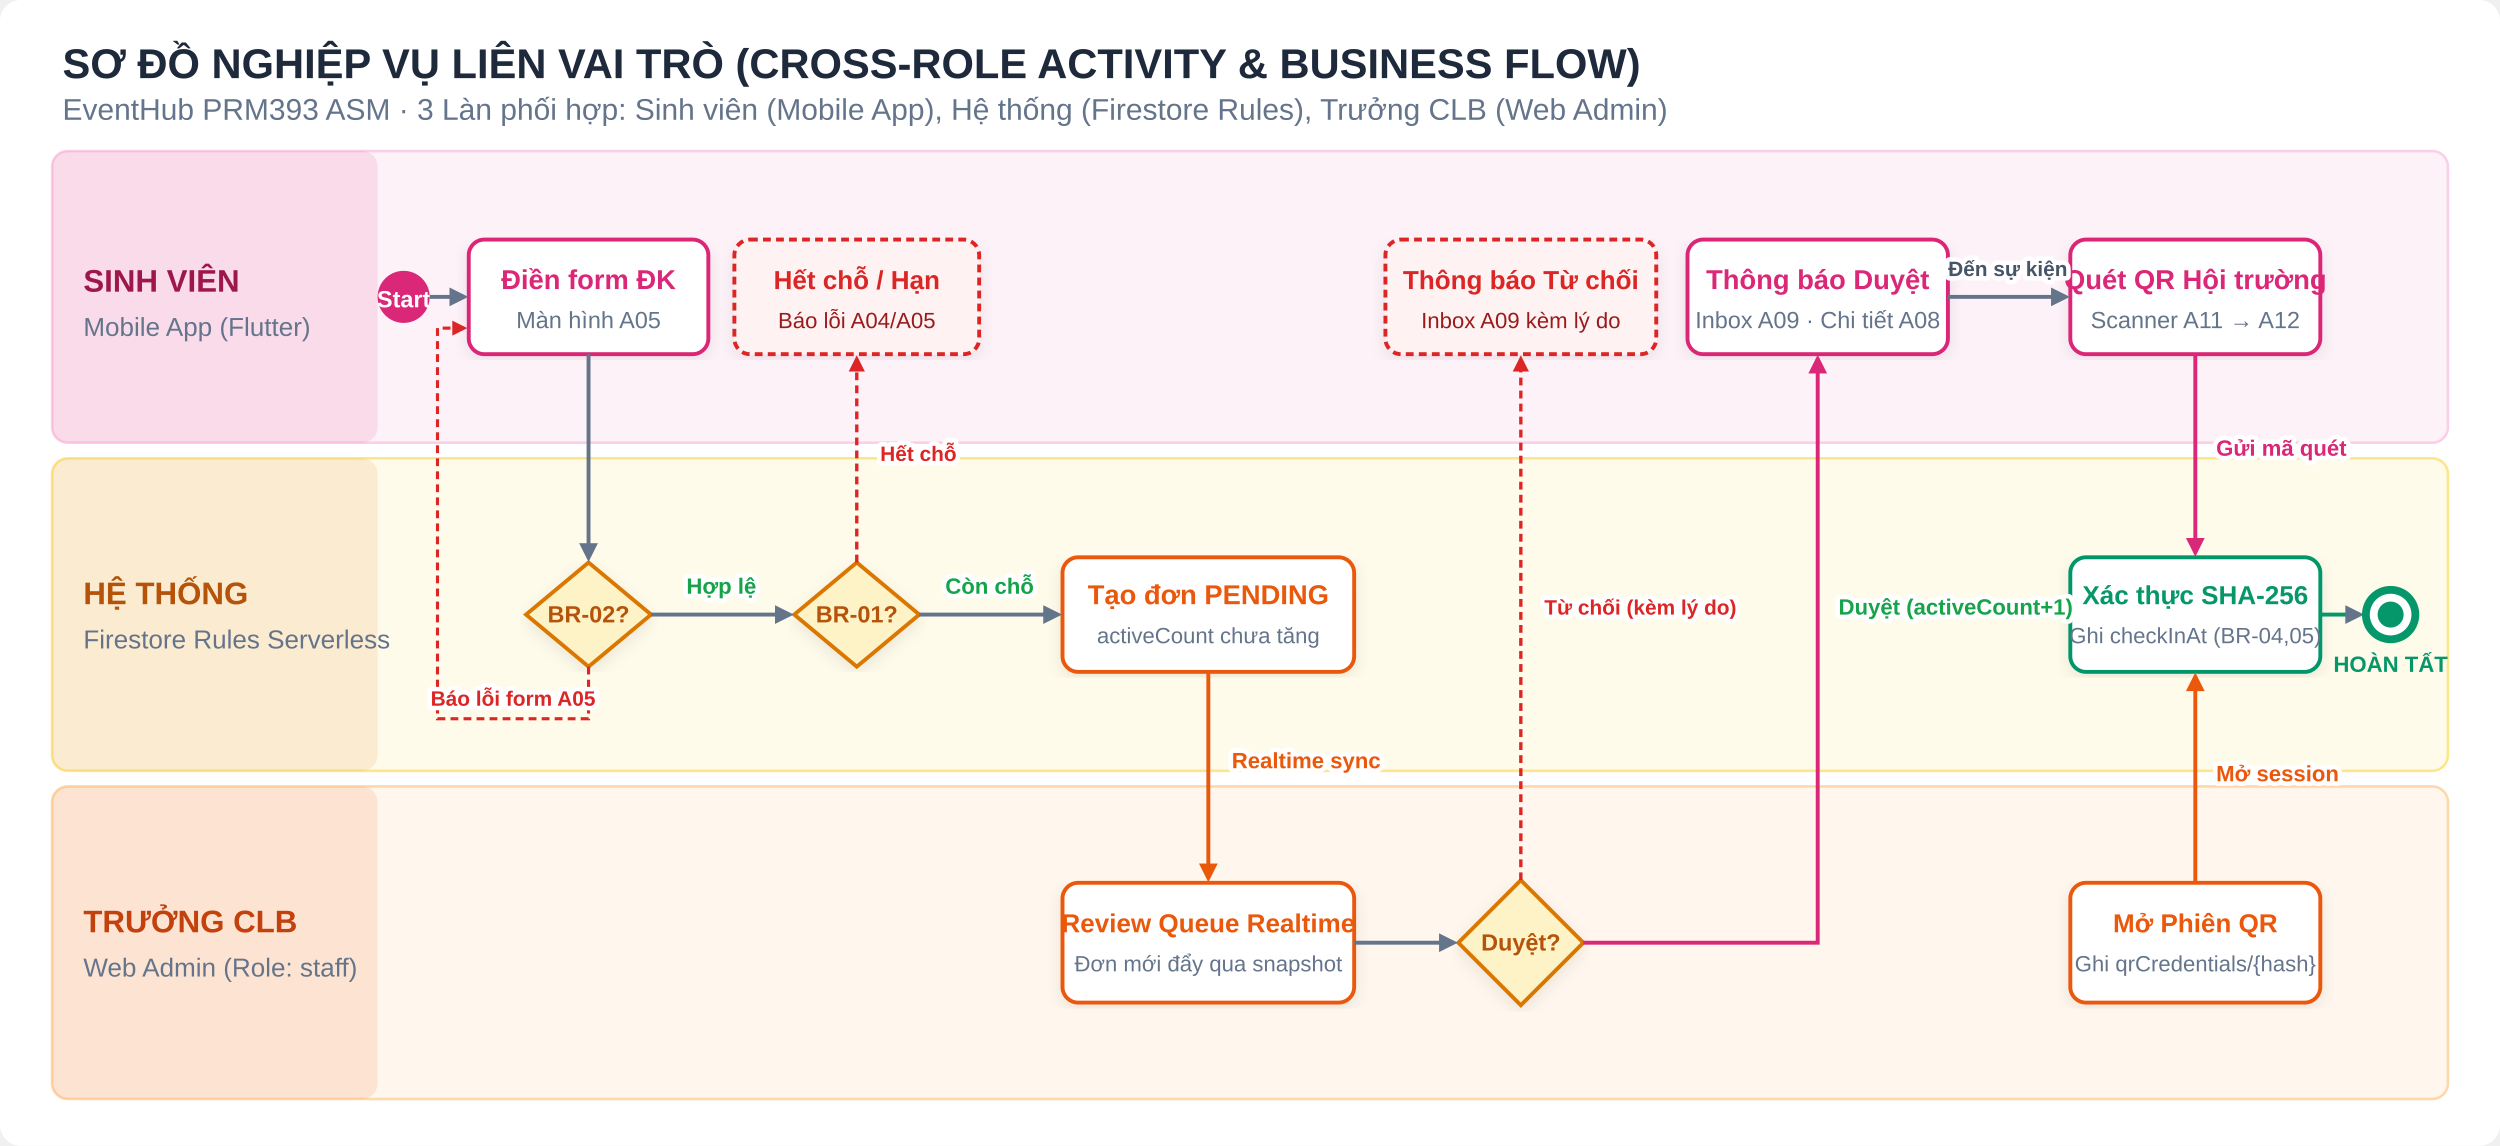
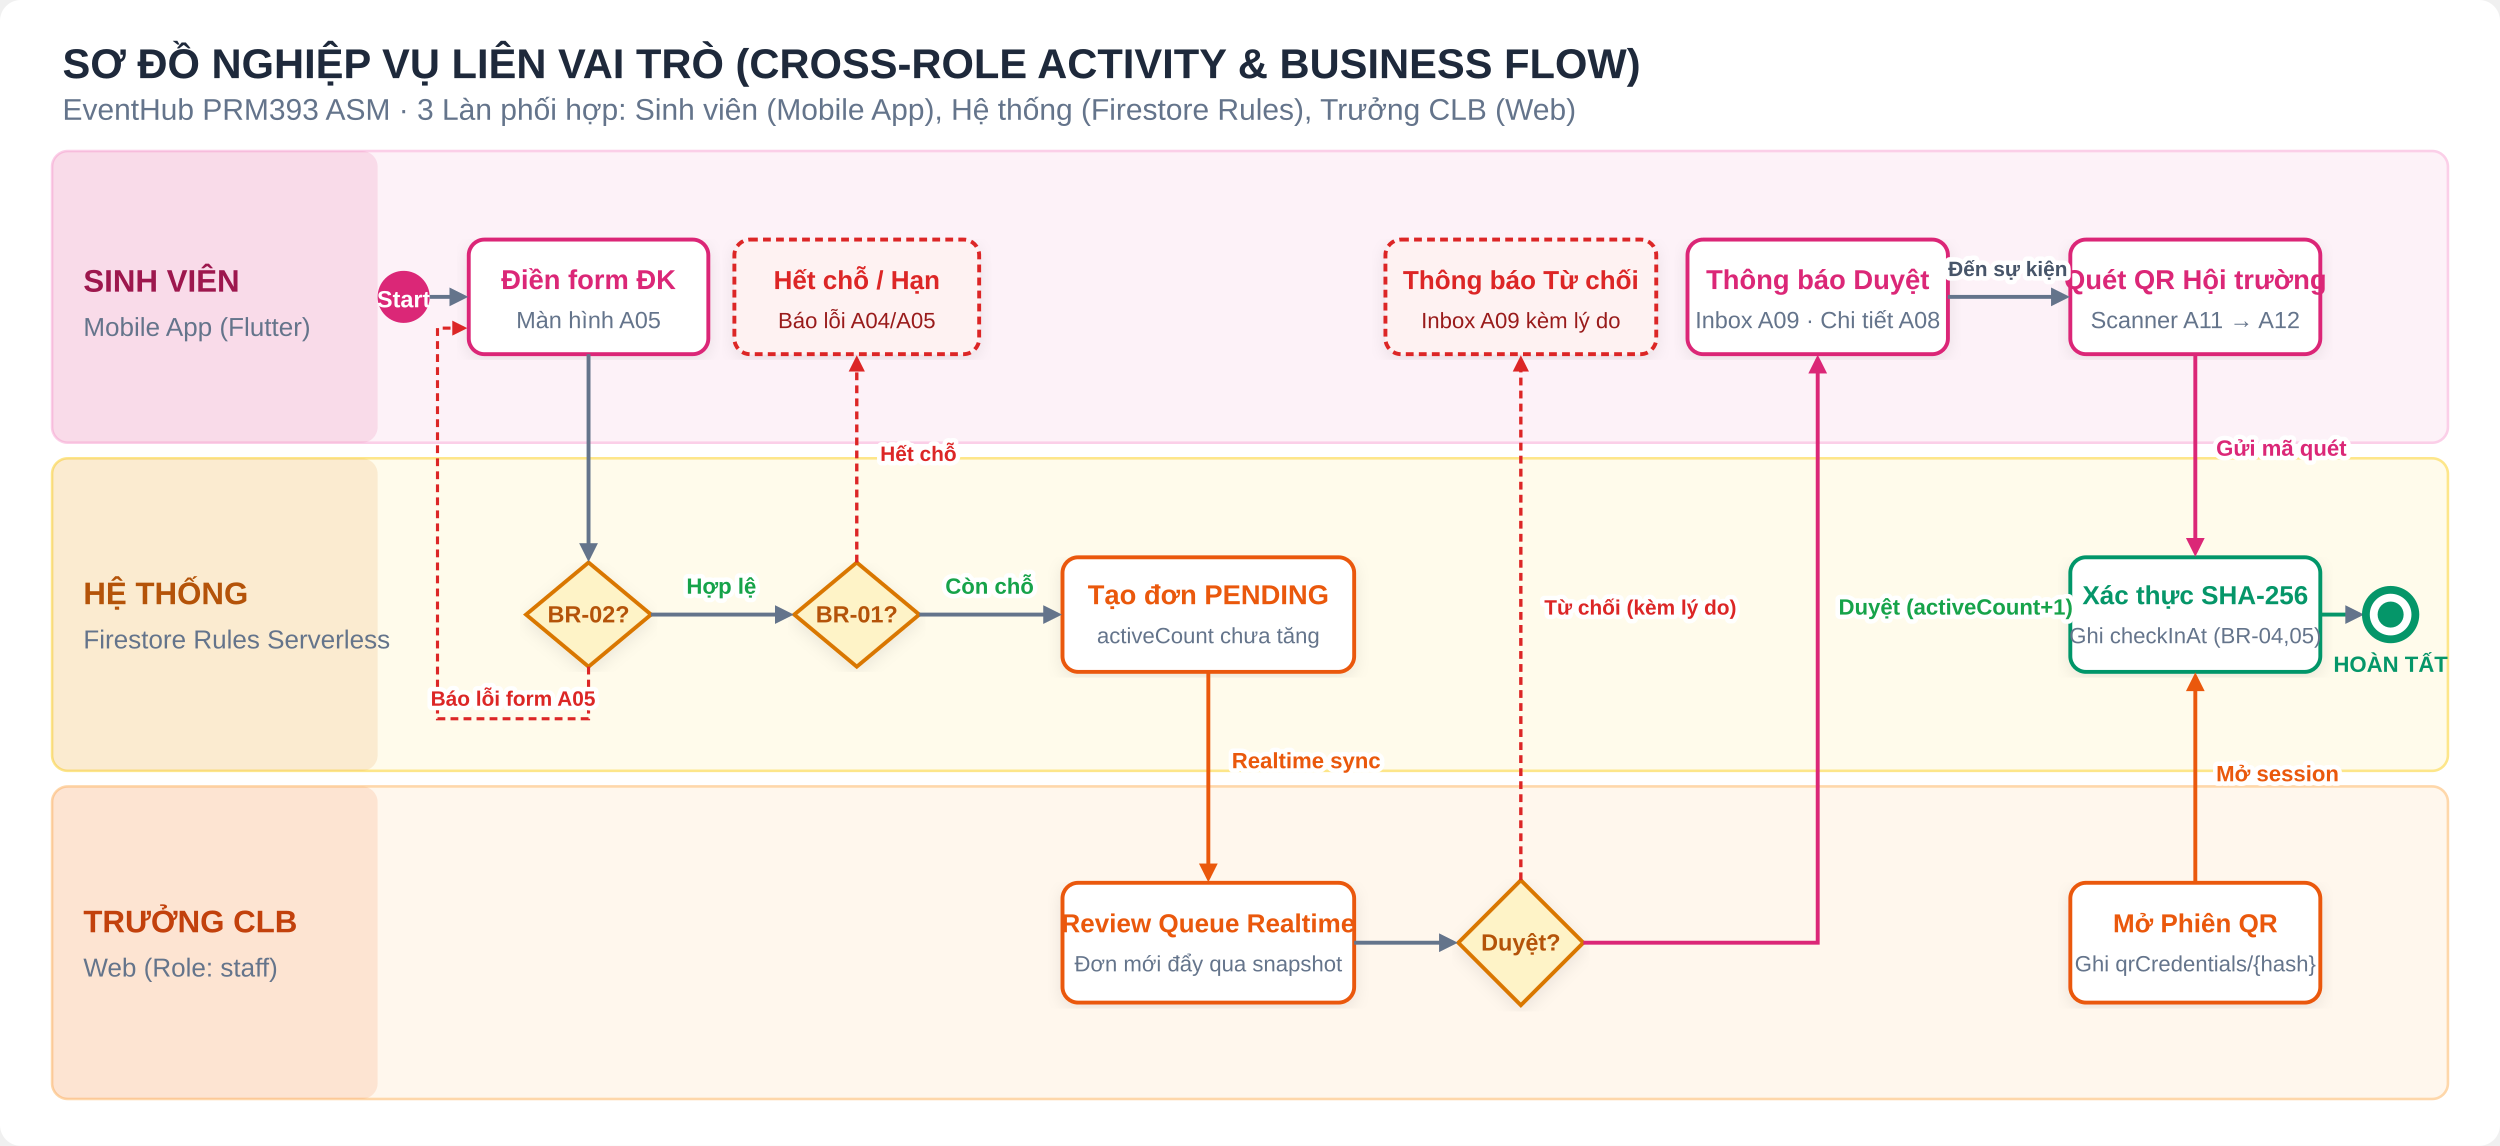
<svg xmlns="http://www.w3.org/2000/svg" viewBox="0 0 960 440" width="100%" height="100%">
  <defs>
    <style>
      .lbl { font-family: Calibri, Arial, sans-serif; font-size: 8.5px; font-weight: 700; paint-order: stroke fill; stroke: #FFFFFF; stroke-width: 3.5px; stroke-linejoin: round; }
      .lbl-green { fill: #16A34A; }
      .lbl-red { fill: #DC2626; font-size: 8px; }
      .lbl-orange { fill: #EA580C; }
      .lbl-pink { fill: #DB2777; }
      .lbl-gray { fill: #475569; font-size: 8px; }
    </style>
    <marker id="arrow" viewBox="0 0 10 10" refX="6" refY="5" markerWidth="6" markerHeight="6" orient="auto-start-reverse">
      <path d="M 0 1 L 8 5 L 0 9 z" fill="#64748B" />
    </marker>
    <marker id="arrow-pink" viewBox="0 0 10 10" refX="6" refY="5" markerWidth="6" markerHeight="6" orient="auto-start-reverse">
      <path d="M 0 1 L 8 5 L 0 9 z" fill="#DB2777" />
    </marker>
    <marker id="arrow-orange" viewBox="0 0 10 10" refX="6" refY="5" markerWidth="6" markerHeight="6" orient="auto-start-reverse">
      <path d="M 0 1 L 8 5 L 0 9 z" fill="#EA580C" />
    </marker>
    <marker id="arrow-red" viewBox="0 0 10 10" refX="6" refY="5" markerWidth="6" markerHeight="6" orient="auto-start-reverse">
      <path d="M 0 1 L 8 5 L 0 9 z" fill="#DC2626" />
    </marker>
    <filter id="shadow" x="-5%" y="-5%" width="110%" height="110%">
      <feDropShadow dx="0" dy="2" stdDeviation="3" flood-opacity="0.08" />
    </filter>
  </defs>
  <rect width="960" height="440" rx="8" fill="#FFFFFF" />
  <text x="24" y="30" font-family="Calibri, Arial, sans-serif" font-size="16" font-weight="700" fill="#1E293B">SƠ ĐỒ NGHIỆP VỤ LIÊN VAI TRÒ (CROSS-ROLE ACTIVITY &amp; BUSINESS FLOW)</text>
-   <text x="24" y="46" font-family="Calibri, Arial, sans-serif" font-size="11.5" fill="#64748B">EventHub PRM393 ASM · 3 Làn phối hợp: Sinh viên (Mobile App), Hệ thống (Firestore Rules), Trưởng CLB (Web Admin)</text>
+   <text x="24" y="46" font-family="Calibri, Arial, sans-serif" font-size="11.5" fill="#64748B">EventHub PRM393 ASM · 3 Làn phối hợp: Sinh viên (Mobile App), Hệ thống (Firestore Rules), Trưởng CLB (Web)</text>
  <rect x="20" y="58" width="920" height="112" rx="6" fill="#FDF2F8" stroke="#FBCFE8" stroke-width="1" />
  <rect x="20" y="58" width="125" height="112" rx="6" fill="#DB2777" opacity="0.12" />
  <text x="32" y="112" font-family="Calibri, Arial, sans-serif" font-size="12" font-weight="700" fill="#9D174D">SINH VIÊN</text>
  <text x="32" y="129" font-family="Calibri, Arial, sans-serif" font-size="10" fill="#64748B">Mobile App (Flutter)</text>
  <circle cx="155" cy="114" r="10" fill="#DB2777" />
  <text x="155" y="118" font-family="Calibri, Arial, sans-serif" font-size="9" font-weight="700" fill="#FFF" text-anchor="middle">Start</text>
  <rect x="180" y="92" width="92" height="44" rx="6" fill="#FFF" stroke="#DB2777" stroke-width="1.5" filter="url(#shadow)" />
  <text x="226" y="111" font-family="Calibri, Arial, sans-serif" font-size="10.5" font-weight="700" fill="#DB2777" text-anchor="middle">Điền form ĐK</text>
  <text x="226" y="126" font-family="Calibri, Arial, sans-serif" font-size="9" fill="#64748B" text-anchor="middle">Màn hình A05</text>
  <rect x="282" y="92" width="94" height="44" rx="6" fill="#FEF2F2" stroke="#DC2626" stroke-width="1.5" stroke-dasharray="3,2" filter="url(#shadow)" />
  <text x="329" y="111" font-family="Calibri, Arial, sans-serif" font-size="10" font-weight="700" fill="#DC2626" text-anchor="middle">Hết chỗ / Hạn</text>
  <text x="329" y="126" font-family="Calibri, Arial, sans-serif" font-size="8.5" fill="#991B1B" text-anchor="middle">Báo lỗi A04/A05</text>
  <rect x="532" y="92" width="104" height="44" rx="6" fill="#FEF2F2" stroke="#DC2626" stroke-width="1.5" stroke-dasharray="3,2" filter="url(#shadow)" />
  <text x="584" y="111" font-family="Calibri, Arial, sans-serif" font-size="10" font-weight="700" fill="#DC2626" text-anchor="middle">Thông báo Từ chối</text>
  <text x="584" y="126" font-family="Calibri, Arial, sans-serif" font-size="8.5" fill="#991B1B" text-anchor="middle">Inbox A09 kèm lý do</text>
  <rect x="648" y="92" width="100" height="44" rx="6" fill="#FFF" stroke="#DB2777" stroke-width="1.5" filter="url(#shadow)" />
  <text x="698" y="111" font-family="Calibri, Arial, sans-serif" font-size="10.5" font-weight="700" fill="#DB2777" text-anchor="middle">Thông báo Duyệt</text>
  <text x="698" y="126" font-family="Calibri, Arial, sans-serif" font-size="9" fill="#64748B" text-anchor="middle">Inbox A09 · Chi tiết A08</text>
  <rect x="795" y="92" width="96" height="44" rx="6" fill="#FFF" stroke="#DB2777" stroke-width="1.5" filter="url(#shadow)" />
  <text x="843" y="111" font-family="Calibri, Arial, sans-serif" font-size="10.5" font-weight="700" fill="#DB2777" text-anchor="middle">Quét QR Hội trường</text>
  <text x="843" y="126" font-family="Calibri, Arial, sans-serif" font-size="9" fill="#64748B" text-anchor="middle">Scanner A11 → A12</text>
  <rect x="20" y="176" width="920" height="120" rx="6" fill="#FFFBEB" stroke="#FDE68A" stroke-width="1" />
  <rect x="20" y="176" width="125" height="120" rx="6" fill="#D97706" opacity="0.12" />
  <text x="32" y="232" font-family="Calibri, Arial, sans-serif" font-size="12" font-weight="700" fill="#B45309">HỆ THỐNG</text>
  <text x="32" y="249" font-family="Calibri, Arial, sans-serif" font-size="10" fill="#64748B">Firestore Rules Serverless</text>
  <polygon points="226,216 250,236 226,256 202,236" fill="#FEF3C7" stroke="#D97706" stroke-width="1.5" filter="url(#shadow)" />
  <text x="226" y="239" font-family="Calibri, Arial, sans-serif" font-size="9" font-weight="700" fill="#B45309" text-anchor="middle">BR-02?</text>
  <polygon points="329,216 353,236 329,256 305,236" fill="#FEF3C7" stroke="#D97706" stroke-width="1.5" filter="url(#shadow)" />
  <text x="329" y="239" font-family="Calibri, Arial, sans-serif" font-size="9" font-weight="700" fill="#B45309" text-anchor="middle">BR-01?</text>
  <rect x="408" y="214" width="112" height="44" rx="6" fill="#FFF" stroke="#EA580C" stroke-width="1.5" filter="url(#shadow)" />
  <text x="464" y="232" font-family="Calibri, Arial, sans-serif" font-size="10.5" font-weight="700" fill="#EA580C" text-anchor="middle">Tạo đơn PENDING</text>
  <text x="464" y="247" font-family="Calibri, Arial, sans-serif" font-size="8.5" fill="#64748B" text-anchor="middle">activeCount chưa tăng</text>
  <rect x="795" y="214" width="96" height="44" rx="6" fill="#FFF" stroke="#059669" stroke-width="1.5" filter="url(#shadow)" />
  <text x="843" y="232" font-family="Calibri, Arial, sans-serif" font-size="10" font-weight="700" fill="#059669" text-anchor="middle">Xác thực SHA-256</text>
  <text x="843" y="247" font-family="Calibri, Arial, sans-serif" font-size="8.5" fill="#64748B" text-anchor="middle">Ghi checkInAt (BR-04,05)</text>
  <rect x="20" y="302" width="920" height="120" rx="6" fill="#FFF7ED" stroke="#FED7AA" stroke-width="1" />
  <rect x="20" y="302" width="125" height="120" rx="6" fill="#EA580C" opacity="0.12" />
  <text x="32" y="358" font-family="Calibri, Arial, sans-serif" font-size="12" font-weight="700" fill="#C2410C">TRƯỞNG CLB</text>
-   <text x="32" y="375" font-family="Calibri, Arial, sans-serif" font-size="10" fill="#64748B">Web Admin (Role: staff)</text>
+   <text x="32" y="375" font-family="Calibri, Arial, sans-serif" font-size="10" fill="#64748B">Web (Role: staff)</text>
  <rect x="408" y="339" width="112" height="46" rx="6" fill="#FFF" stroke="#EA580C" stroke-width="1.5" filter="url(#shadow)" />
  <text x="464" y="358" font-family="Calibri, Arial, sans-serif" font-size="10" font-weight="700" fill="#EA580C" text-anchor="middle">Review Queue Realtime</text>
  <text x="464" y="373" font-family="Calibri, Arial, sans-serif" font-size="8.5" fill="#64748B" text-anchor="middle">Đơn mới đẩy qua snapshot</text>
  <polygon points="584,338 608,362 584,386 560,362" fill="#FEF3C7" stroke="#D97706" stroke-width="1.5" filter="url(#shadow)" />
  <text x="584" y="365" font-family="Calibri, Arial, sans-serif" font-size="9" font-weight="700" fill="#B45309" text-anchor="middle">Duyệt?</text>
  <rect x="795" y="339" width="96" height="46" rx="6" fill="#FFF" stroke="#EA580C" stroke-width="1.5" filter="url(#shadow)" />
  <text x="843" y="358" font-family="Calibri, Arial, sans-serif" font-size="10" font-weight="700" fill="#EA580C" text-anchor="middle">Mở Phiên QR</text>
  <text x="843" y="373" font-family="Calibri, Arial, sans-serif" font-size="8.5" fill="#64748B" text-anchor="middle">Ghi qrCredentials/{hash}</text>
  <line x1="165" y1="114" x2="178" y2="114" stroke="#64748B" stroke-width="1.5" marker-end="url(#arrow)" />
  <line x1="226" y1="136" x2="226" y2="214" stroke="#64748B" stroke-width="1.5" marker-end="url(#arrow)" />
  <line x1="250" y1="236" x2="303" y2="236" stroke="#64748B" stroke-width="1.5" marker-end="url(#arrow)" />
  <text x="277" y="228" class="lbl lbl-green" text-anchor="middle">Hợp lệ</text>
  <path d="M 226 256 L 226 276 L 168 276 L 168 126 L 178 126" fill="none" stroke="#DC2626" stroke-width="1.2" stroke-dasharray="3,2" marker-end="url(#arrow-red)" />
  <text x="197" y="271" class="lbl lbl-red" text-anchor="middle">Báo lỗi form A05</text>
  <line x1="353" y1="236" x2="406" y2="236" stroke="#64748B" stroke-width="1.5" marker-end="url(#arrow)" />
  <text x="380" y="228" class="lbl lbl-green" text-anchor="middle">Còn chỗ</text>
  <line x1="329" y1="216" x2="329" y2="138" stroke="#DC2626" stroke-width="1.3" stroke-dasharray="3,2" marker-end="url(#arrow-red)" />
  <text x="338" y="177" class="lbl lbl-red">Hết chỗ</text>
  <line x1="464" y1="258" x2="464" y2="337" stroke="#EA580C" stroke-width="1.5" marker-end="url(#arrow-orange)" />
  <text x="473" y="295" class="lbl lbl-orange">Realtime sync</text>
  <line x1="520" y1="362" x2="558" y2="362" stroke="#64748B" stroke-width="1.5" marker-end="url(#arrow)" />
  <line x1="584" y1="338" x2="584" y2="138" stroke="#DC2626" stroke-width="1.3" stroke-dasharray="3,2" marker-end="url(#arrow-red)" />
  <text x="593" y="236" class="lbl lbl-red">Từ chối (kèm lý do)</text>
  <path d="M 608 362 L 698 362 L 698 138" fill="none" stroke="#DB2777" stroke-width="1.5" marker-end="url(#arrow-pink)" />
  <text x="706" y="236" class="lbl lbl-green">Duyệt (activeCount+1)</text>
  <line x1="748" y1="114" x2="793" y2="114" stroke="#64748B" stroke-width="1.5" marker-end="url(#arrow)" />
  <text x="771" y="106" class="lbl lbl-gray" text-anchor="middle">Đến sự kiện</text>
  <line x1="843" y1="339" x2="843" y2="260" stroke="#EA580C" stroke-width="1.5" marker-end="url(#arrow-orange)" />
  <text x="851" y="300" class="lbl lbl-orange">Mở session</text>
  <line x1="843" y1="136" x2="843" y2="212" stroke="#DB2777" stroke-width="1.5" marker-end="url(#arrow-pink)" />
  <text x="851" y="175" class="lbl lbl-pink">Gửi mã quét</text>
  <line x1="891" y1="236" x2="906" y2="236" stroke="#059669" stroke-width="1.5" marker-end="url(#arrow)" />
  <circle cx="918" cy="236" r="11" fill="#059669" />
  <circle cx="918" cy="236" r="8" fill="#FFF" />
  <circle cx="918" cy="236" r="5" fill="#059669" />
  <text x="918" y="258" font-family="Calibri, Arial, sans-serif" font-size="8.5" font-weight="700" fill="#059669" text-anchor="middle">HOÀN TẤT</text>
</svg>
